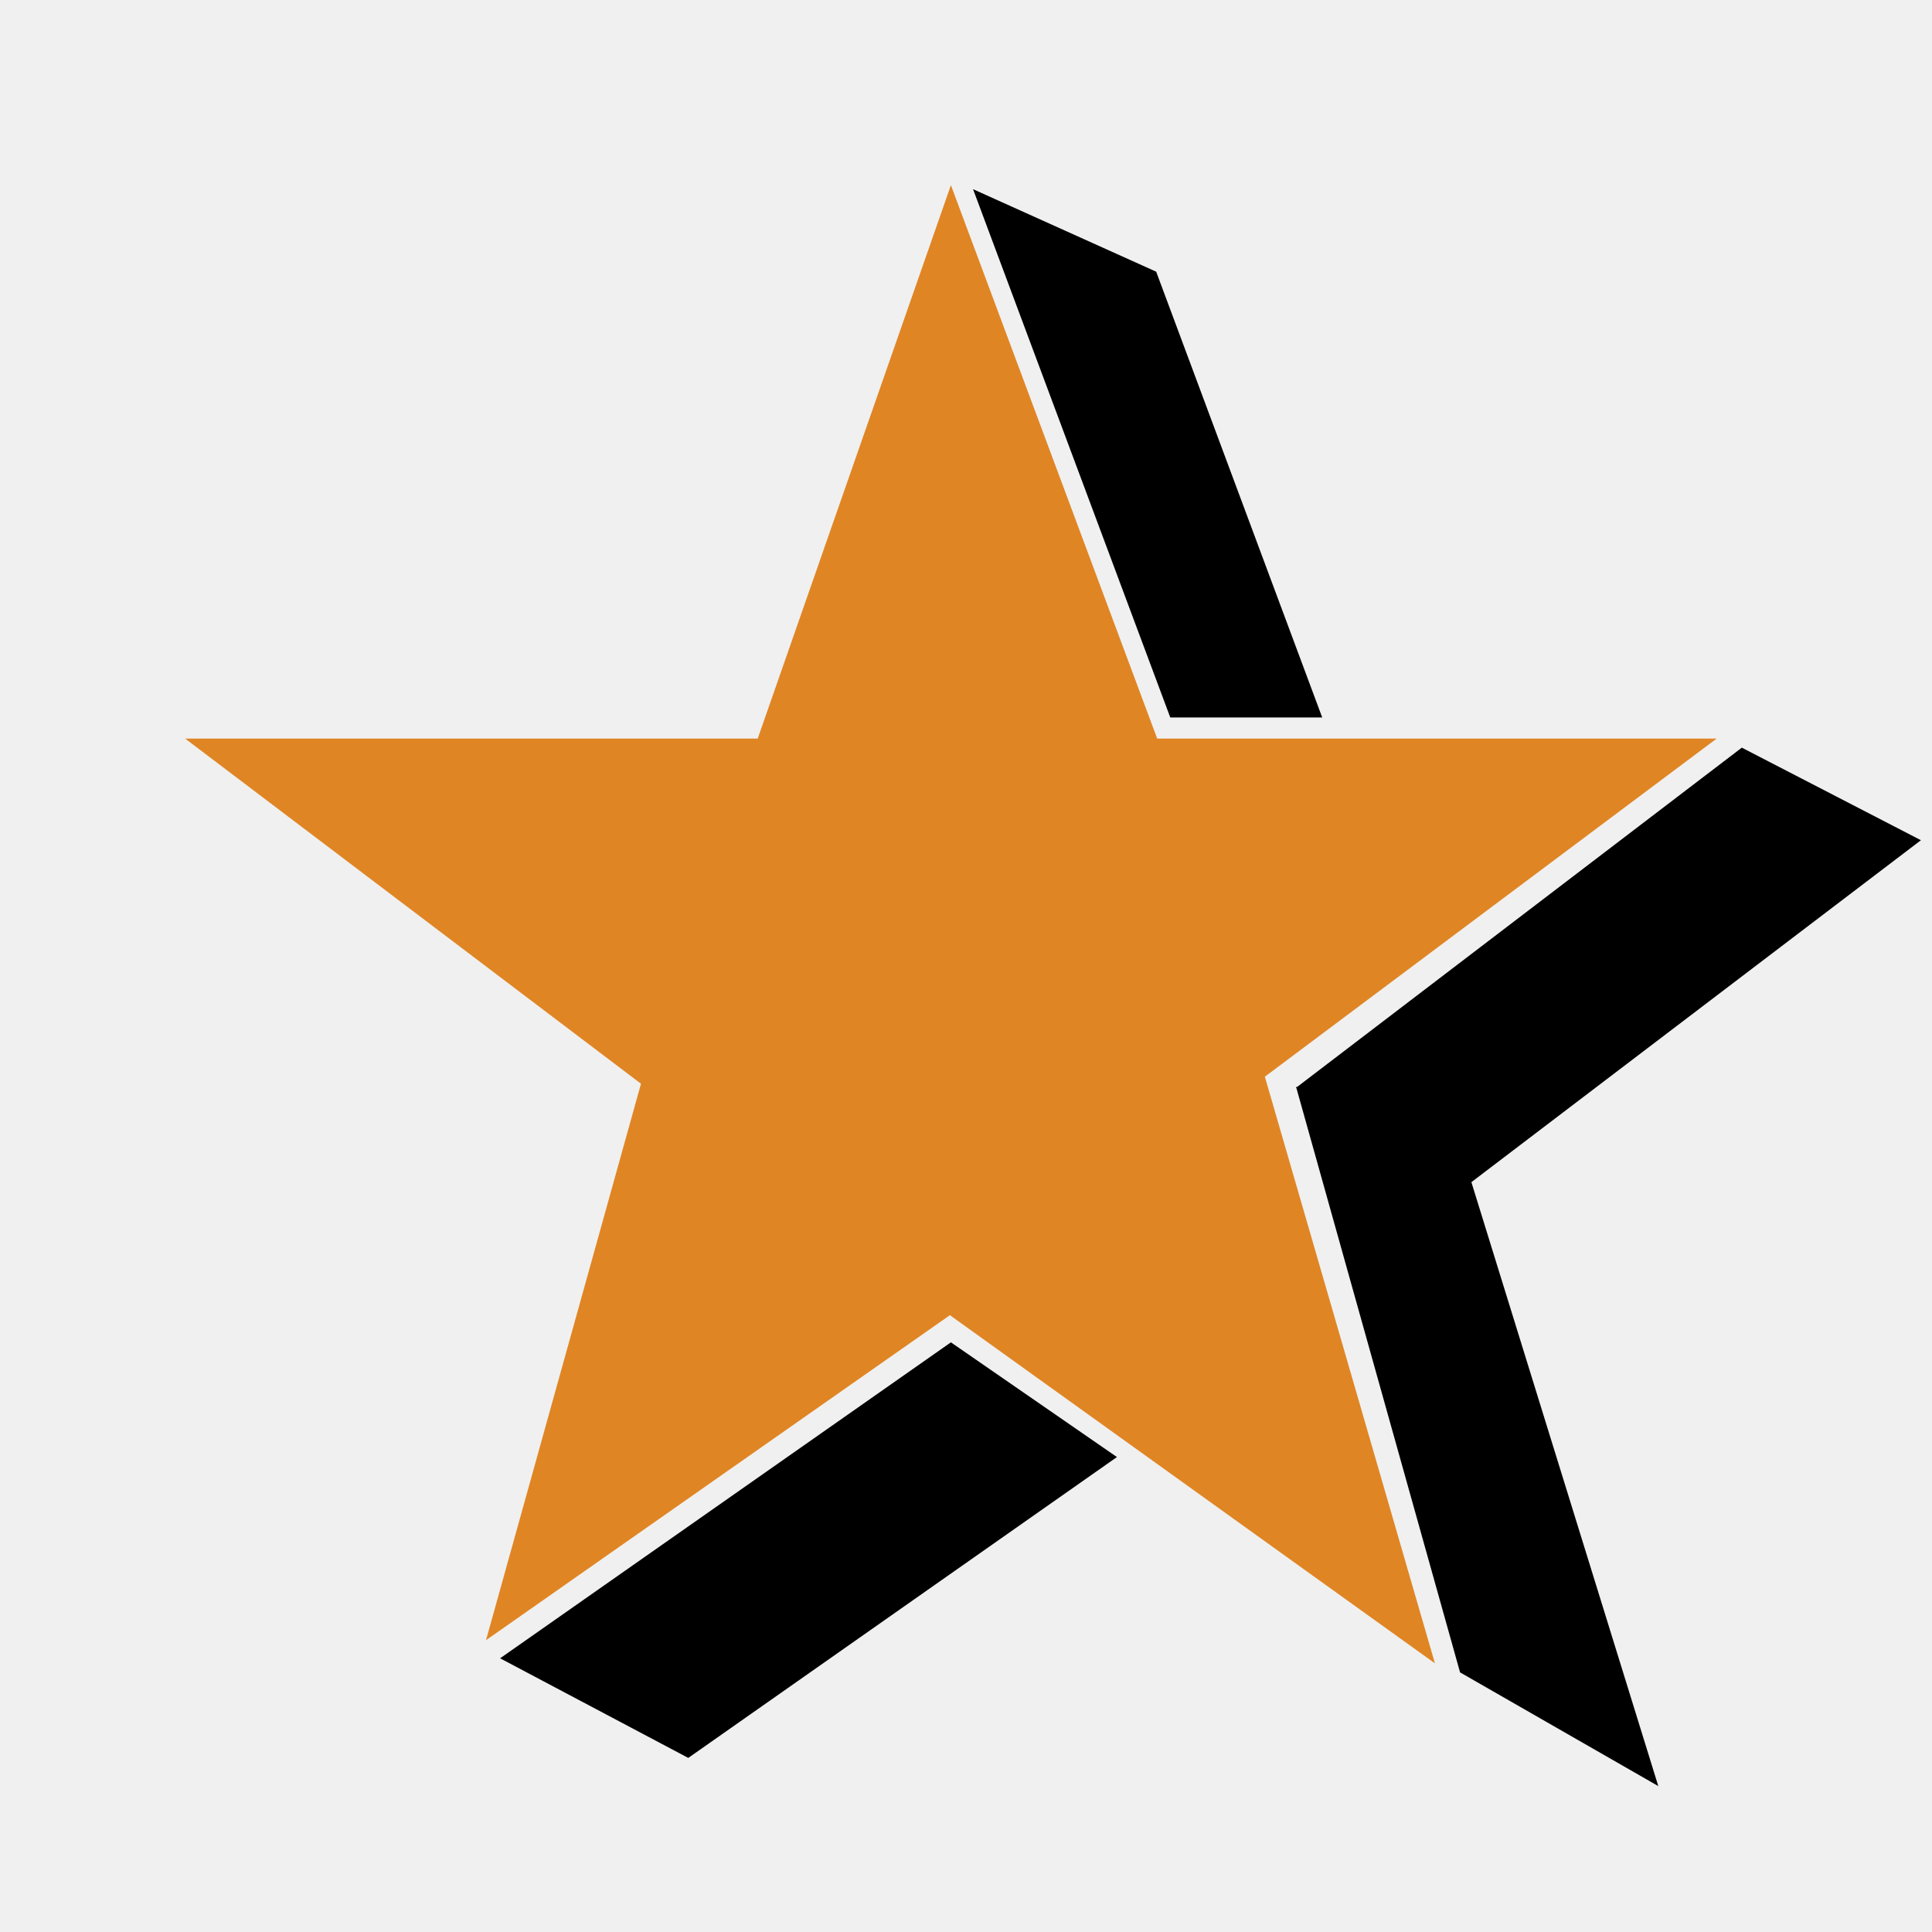
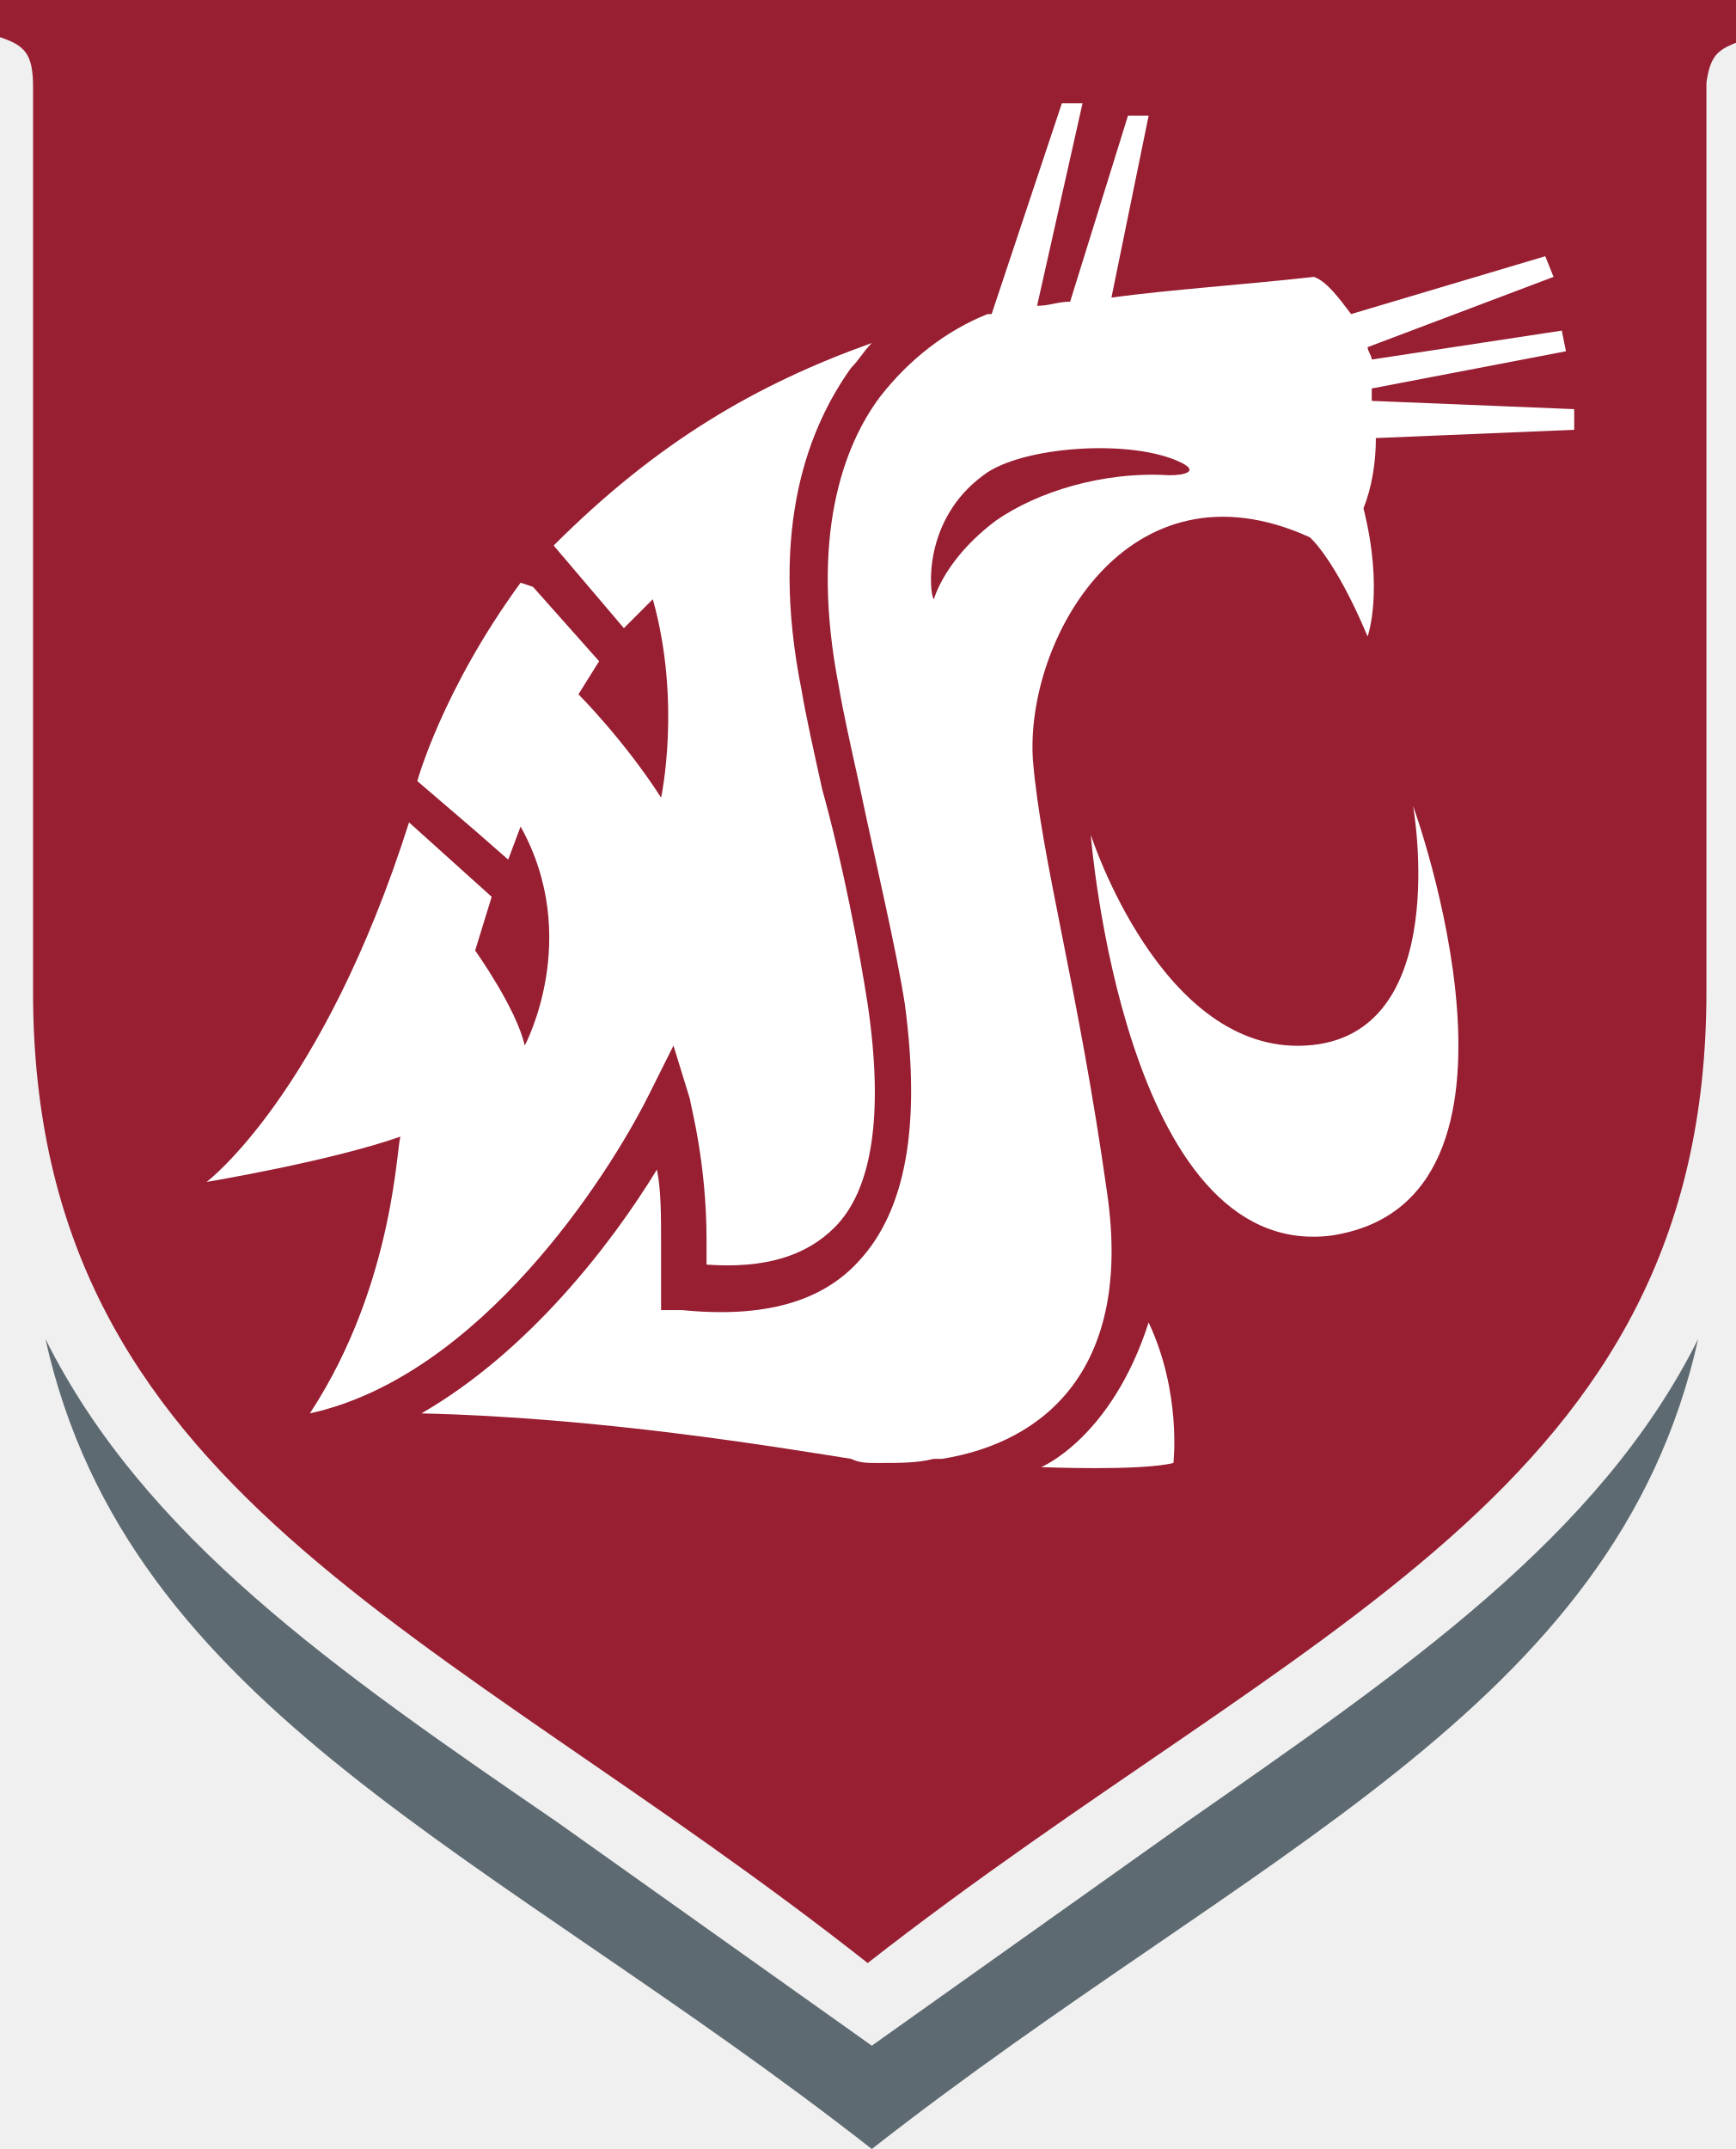
- <svg xmlns="http://www.w3.org/2000/svg" xml:space="preserve" viewBox="0 0 192 192">
-   <path fill="#e08524" d="M75.3 73.4H18.4l45.3 34.3L48.3 163l46.1-32.3 48.2 34.6-16.9-58.3 44.9-33.6H115l-20.5-55-19.2 55z" />
-   <path d="m96.7 18.8 18.2 8.2 16.5 44.3h-15.1L96.7 18.8zm-47 146 18.7 9.9 42.6-29.9-16.5-11.4-44.8 31.4zm79.1-56.8 17.4 9.4 18.6 60.1-19.7-11.3-16.3-58.2z" />
-   <path d="m173.1 74.3 17.8 9.2-44.7 34-17.4-9.4 44.3-33.8z" />
+ <svg viewBox="0 0 42 52">
+   <style>
+ 		#bottom-chevron { fill:#5e6a71; }
+ 		#main-badge { fill:#981e32; }
+ 		#cougar-head { fill:#ffffff; }
+ 	</style>
+   <path id="bottom-chevron" d="m 28.7,44.1 -7.6,5.4 -7.6,-5.4 c -5.4,-3.7 -10,-6.9 -12.4,-11.7 2,9 10.8,12.4 20,19.6 9.2,-7.2 18,-10.6 20,-19.6 -2.4,4.8 -7.1,8 -12.4,11.7 z" />
+   <path id="main-badge" d="M 0,-1.0855588e-4 V 0.9 C 0.6,1.1 0.8,1.3 0.8,2.1 V 24 c 0,12.1 9.8,15.3 20.2,23.5 C 31.5,39.3 41.3,36.1 41.3,24 V 2 c 0.1,-0.7 0.3,-0.8 0.8,-1 V -1.0855588e-4 Z" />
+   <g id="cougar-head" transform="translate(-54.4, 0)">
+     <path d="m 79.6,35.5 c 0,0 1.7,-0.7 2.6,-3.5 0.8,1.7 0.6,3.4 0.6,3.4 -0.8,0.2 -3.2,0.1 -3.2,0.1 z m 9,-16 c 0,0 1,5.6 -2.6,5.8 -3.5,0.2 -5.2,-5.1 -5.2,-5.1 0,0 0.8,10.3 5.8,9.7 5.5,-0.8 2,-10.4 2,-10.4 z M 61.9,34.2 c 4.1,-0.9 7.2,-5.7 8.2,-7.7 l 0.6,-1.2 0.4,1.3 c 0,0.1 0.4,1.5 0.4,3.4 v 0.6 c 1.4,0.1 2.4,-0.2 3.1,-0.9 0.9,-0.9 1.2,-2.7 0.8,-5.4 C 75.2,23 74.8,20.9 74.3,19.1 74.1,18.2 73.9,17.3 73.8,16.7 73,12.7 74,10.3 75,8.9 c 0.2,-0.2 0.3,-0.4 0.5,-0.6 -2.8,1 -5.2,2.4 -7.7,4.9 l 1.7,2 0.7,-0.7 c 0.7,2.5 0.2,4.8 0.2,4.8 -0.9,-1.4 -2,-2.5 -2,-2.5 L 68.9,16 67.3,14.2 67,14.1 c -1.9,2.6 -2.5,4.8 -2.5,4.8 l 1.4,1.2 0.8,0.7 L 67,20 c 1.5,2.7 0.1,5.3 0.1,5.3 C 66.9,24.4 65.9,23 65.9,23 l 0.4,-1.3 -2,-1.8 c -2.1,6.6 -4.9,8.7 -4.9,8.7 0,0 3,-0.5 4.7,-1.1 -0.1,0 -0.1,3.5 -2.2,6.7 z" />
+     <path d="m 92.5,10.4 -4.8,0.2 c 0,0.6 -0.1,1.2 -0.3,1.7 0.5,2 0.1,3.1 0.1,3.1 -0.8,-1.9 -1.4,-2.4 -1.4,-2.4 -4.4,-2 -6.9,2.5 -6.7,5.4 0.2,2.4 1.1,5.5 1.8,10.5 0.6,4.2 -1.5,6 -4,6.4 H 77 c -0.4,0.1 -0.8,0.1 -1.3,0.1 h -0.1 c -0.2,0 -0.4,0 -0.6,-0.1 -1.9,-0.3 -6.1,-1 -10.4,-1.1 2.6,-1.5 4.6,-4.1 5.7,-5.9 0.1,0.5 0.1,1.1 0.1,1.8 v 1.6 h 0.5 c 2,0.2 3.4,-0.2 4.3,-1.2 1.1,-1.2 1.5,-3.2 1.1,-6.2 C 76.1,23 75.6,20.9 75.2,19 75,18.1 74.8,17.2 74.7,16.6 74,13 74.8,10.8 75.7,9.6 76.4,8.7 77.3,8 78.3,7.6 h 0.1 l 1.7,-5.1 h 0.5 l -1.1,4.9 c 0.3,0 0.5,-0.1 0.8,-0.1 l 1.4,-4.5 h 0.5 l -0.9,4.4 c 1.5,-0.2 3.1,-0.3 4.9,-0.5 0.3,0.1 0.6,0.5 0.9,0.9 L 91.8,6.2 92,6.7 87.5,8.4 c 0,0.1 0.1,0.2 0.1,0.3 L 92.2,8 92.3,8.5 87.6,9.4 v 0.3 l 4.9,0.2 z m -14,2.2 c 1,-0.7 2.6,-1.2 4.2,-1.1 0.4,0 0.7,-0.1 0.3,-0.3 -1.2,-0.6 -3.9,-0.4 -4.8,0.3 -1.5,1.1 -1.3,2.9 -1.2,3 0.2,-0.6 0.7,-1.3 1.5,-1.9 z" />
+   </g>
</svg>
